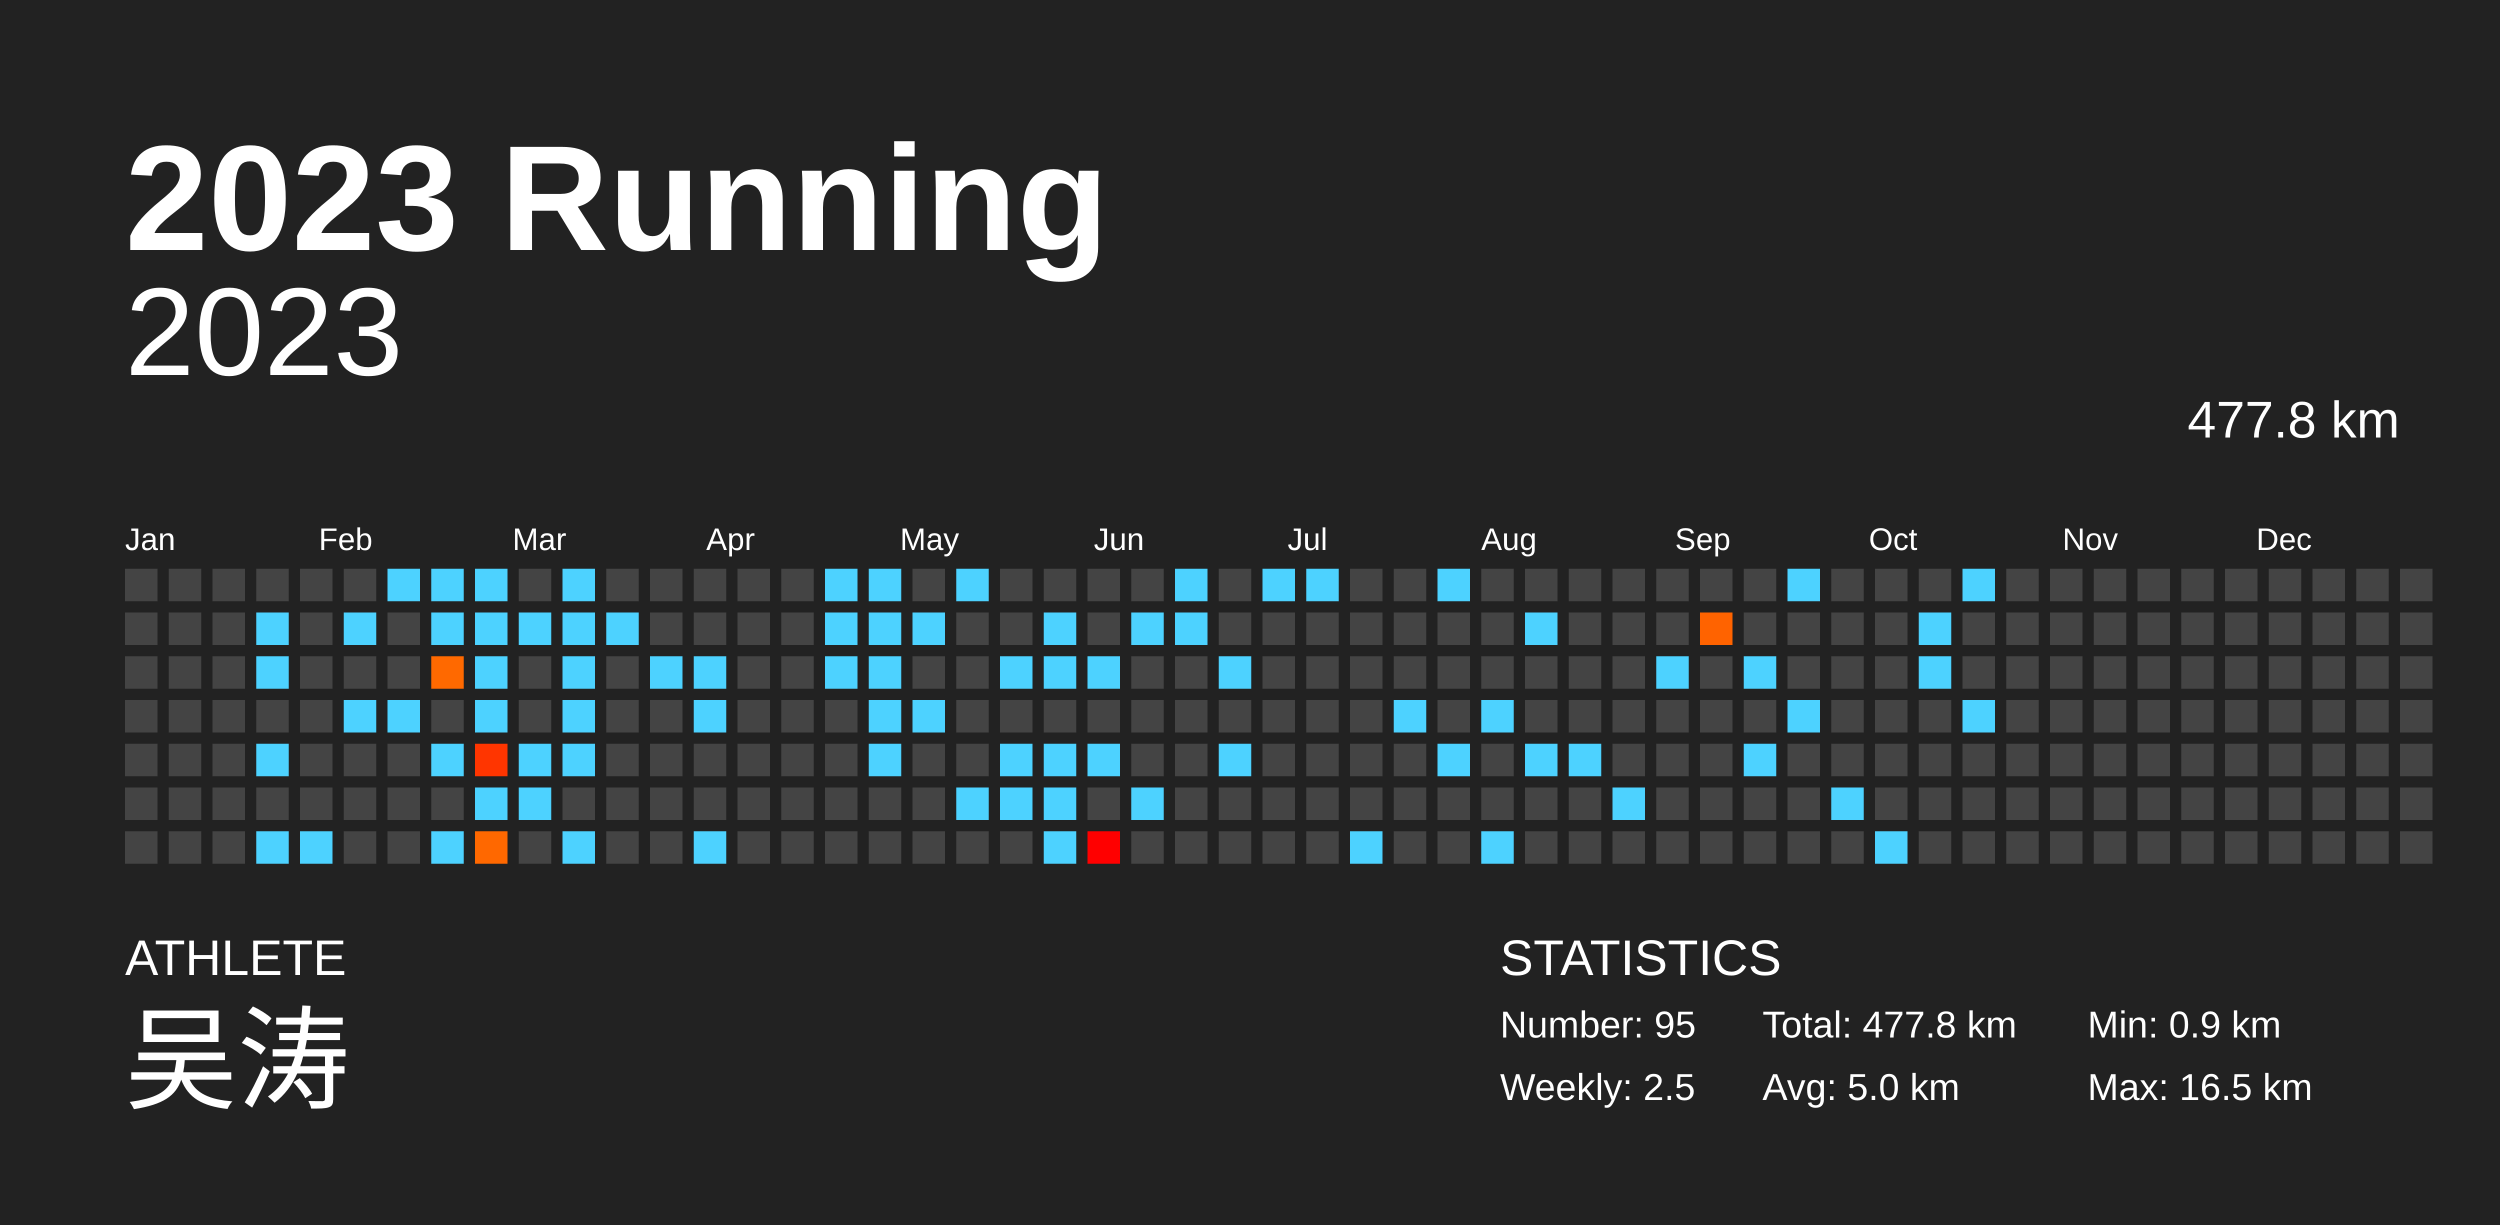
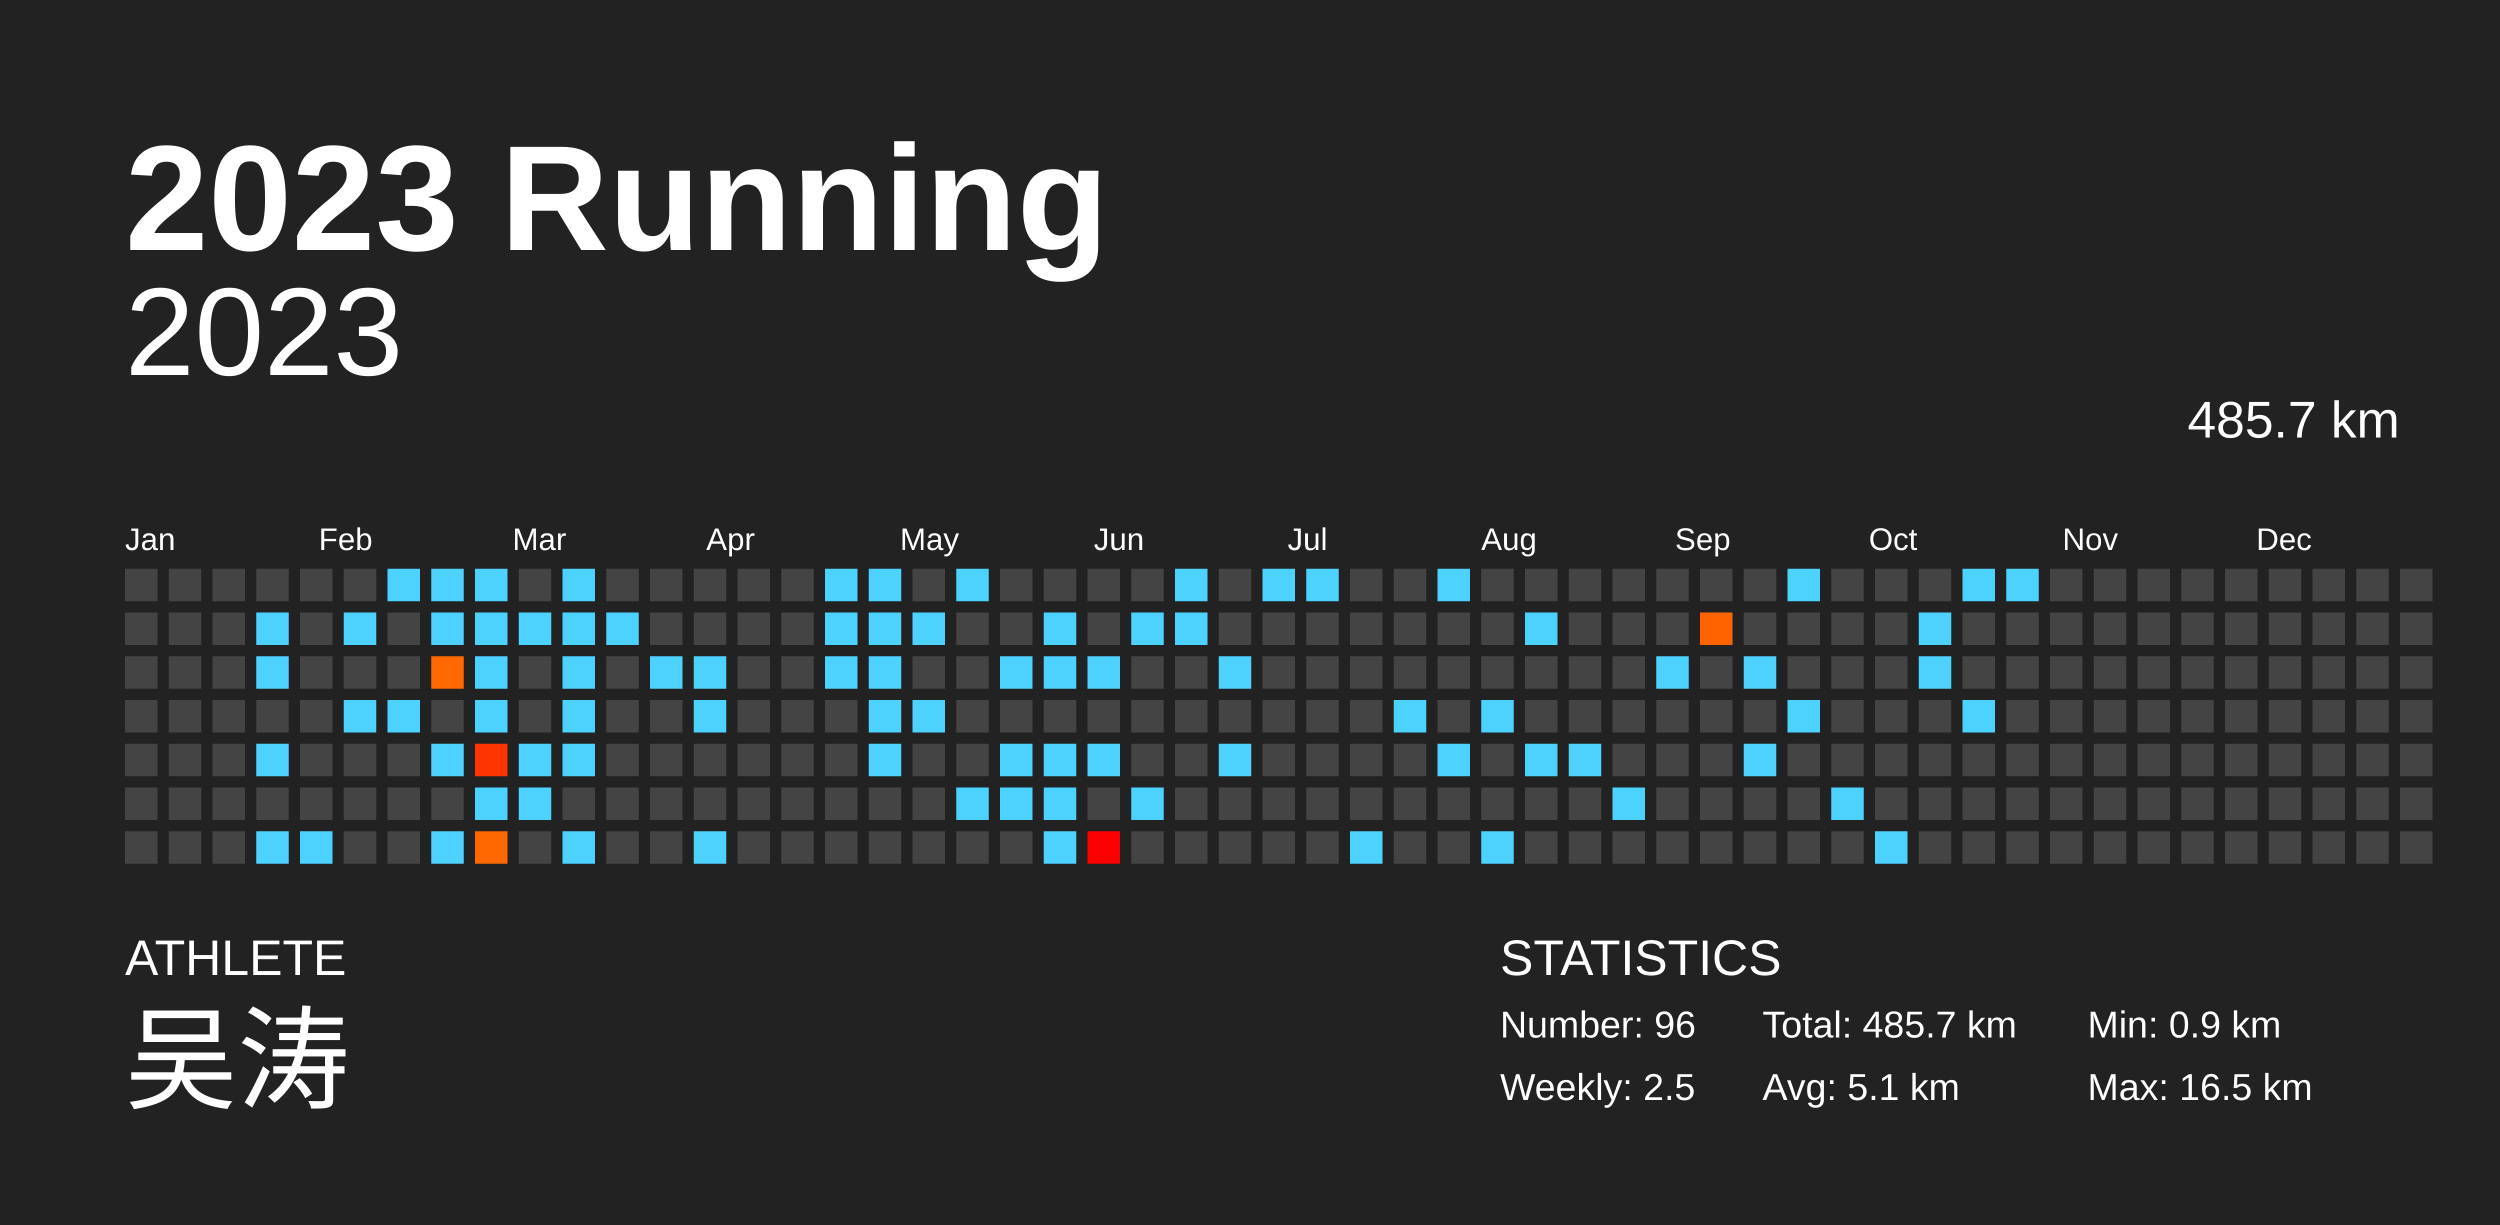
<svg xmlns="http://www.w3.org/2000/svg" baseProfile="full" height="98mm" version="1.1" viewBox="0,0,200,98" width="200mm">
  <defs />
  <rect fill="#222222" height="98" width="200" x="0" y="0" />
  <text fill="#FFFFFF" style="font-size:12px; font-family:Arial; font-weight:bold;" x="10" y="20">2023 Running</text>
  <text fill="#FFFFFF" style="font-size:4px; font-family:Arial" x="10" y="78">ATHLETE</text>
  <text fill="#FFFFFF" style="font-size:9px; font-family:Arial" x="10" y="88">吴涛</text>
  <text fill="#FFFFFF" style="font-size:4px; font-family:Arial" x="120" y="78">STATISTICS</text>
-   <text fill="#FFFFFF" style="font-size:3px; font-family:Arial" x="120" y="83">Number: 95</text>
+   <text fill="#FFFFFF" style="font-size:3px; font-family:Arial" x="120" y="83">Number: 96</text>
  <text fill="#FFFFFF" style="font-size:3px; font-family:Arial" x="120" y="88">Weekly: 2.5</text>
-   <text fill="#FFFFFF" style="font-size:3px; font-family:Arial" x="141" y="83">Total: 477.8 km</text>
-   <text fill="#FFFFFF" style="font-size:3px; font-family:Arial" x="141" y="88">Avg: 5.0 km</text>
+   <text fill="#FFFFFF" style="font-size:3px; font-family:Arial" x="141" y="83">Total: 485.7 km</text>
+   <text fill="#FFFFFF" style="font-size:3px; font-family:Arial" x="141" y="88">Avg: 5.1 km</text>
  <text fill="#FFFFFF" style="font-size:3px; font-family:Arial" x="167" y="83">Min: 0.9 km</text>
  <text fill="#FFFFFF" style="font-size:3px; font-family:Arial" x="167" y="88">Max: 16.5 km</text>
  <text alignment-baseline="hanging" fill="#FFFFFF" style="font-size:10.0px; font-family:Arial;" x="10" y="30">2023</text>
-   <text alignment-baseline="hanging" fill="#FFFFFF" style="font-size:4.125px; font-family:Arial;" x="175" y="35">477.8 km</text>
+   <text alignment-baseline="hanging" fill="#FFFFFF" style="font-size:4.125px; font-family:Arial;" x="175" y="35">485.7 km</text>
  <text fill="#FFFFFF" style="font-size:2.5px; font-family:Arial" x="10.0" y="44">Jan</text>
  <text fill="#FFFFFF" style="font-size:2.5px; font-family:Arial" x="25.5" y="44">Feb</text>
  <text fill="#FFFFFF" style="font-size:2.5px; font-family:Arial" x="41.0" y="44">Mar</text>
  <text fill="#FFFFFF" style="font-size:2.5px; font-family:Arial" x="56.5" y="44">Apr</text>
  <text fill="#FFFFFF" style="font-size:2.5px; font-family:Arial" x="72.0" y="44">May</text>
  <text fill="#FFFFFF" style="font-size:2.5px; font-family:Arial" x="87.5" y="44">Jun</text>
  <text fill="#FFFFFF" style="font-size:2.5px; font-family:Arial" x="103.0" y="44">Jul</text>
  <text fill="#FFFFFF" style="font-size:2.5px; font-family:Arial" x="118.5" y="44">Aug</text>
  <text fill="#FFFFFF" style="font-size:2.5px; font-family:Arial" x="134.0" y="44">Sep</text>
  <text fill="#FFFFFF" style="font-size:2.5px; font-family:Arial" x="149.5" y="44">Oct</text>
  <text fill="#FFFFFF" style="font-size:2.5px; font-family:Arial" x="165.0" y="44">Nov</text>
  <text fill="#FFFFFF" style="font-size:2.5px; font-family:Arial" x="180.5" y="44">Dec</text>
  <rect fill="#444444" height="2.6" width="2.6" x="10.0" y="45.5" />
  <rect fill="#444444" height="2.6" width="2.6" x="10.0" y="49.0" />
  <rect fill="#444444" height="2.6" width="2.6" x="10.0" y="52.5" />
  <rect fill="#444444" height="2.6" width="2.6" x="10.0" y="56.0" />
  <rect fill="#444444" height="2.6" width="2.6" x="10.0" y="59.5" />
  <rect fill="#444444" height="2.6" width="2.6" x="10.0" y="63.0" />
  <rect fill="#444444" height="2.6" width="2.6" x="10.0" y="66.5" />
  <rect fill="#444444" height="2.6" width="2.6" x="13.5" y="45.5" />
  <rect fill="#444444" height="2.6" width="2.6" x="13.5" y="49.0" />
  <rect fill="#444444" height="2.6" width="2.6" x="13.5" y="52.5" />
  <rect fill="#444444" height="2.6" width="2.6" x="13.5" y="56.0" />
  <rect fill="#444444" height="2.6" width="2.6" x="13.5" y="59.5" />
  <rect fill="#444444" height="2.6" width="2.6" x="13.5" y="63.0" />
  <rect fill="#444444" height="2.6" width="2.6" x="13.5" y="66.5" />
  <rect fill="#444444" height="2.6" width="2.6" x="17.0" y="45.5" />
  <rect fill="#444444" height="2.6" width="2.6" x="17.0" y="49.0" />
  <rect fill="#444444" height="2.6" width="2.6" x="17.0" y="52.5" />
  <rect fill="#444444" height="2.6" width="2.6" x="17.0" y="56.0" />
  <rect fill="#444444" height="2.6" width="2.6" x="17.0" y="59.5" />
  <rect fill="#444444" height="2.6" width="2.6" x="17.0" y="63.0" />
  <rect fill="#444444" height="2.6" width="2.6" x="17.0" y="66.5" />
  <rect fill="#444444" height="2.6" width="2.6" x="20.5" y="45.5" />
  <rect fill="#4dd2ff" height="2.6" width="2.6" x="20.5" y="49.0" />
  <rect fill="#4dd2ff" height="2.6" width="2.6" x="20.5" y="52.5" />
  <rect fill="#444444" height="2.6" width="2.6" x="20.5" y="56.0" />
  <rect fill="#4dd2ff" height="2.6" width="2.6" x="20.5" y="59.5" />
  <rect fill="#444444" height="2.6" width="2.6" x="20.5" y="63.0" />
  <rect fill="#4dd2ff" height="2.6" width="2.6" x="20.5" y="66.5" />
  <rect fill="#444444" height="2.6" width="2.6" x="24.0" y="45.5" />
  <rect fill="#444444" height="2.6" width="2.6" x="24.0" y="49.0" />
  <rect fill="#444444" height="2.6" width="2.6" x="24.0" y="52.5" />
  <rect fill="#444444" height="2.6" width="2.6" x="24.0" y="56.0" />
  <rect fill="#444444" height="2.6" width="2.6" x="24.0" y="59.5" />
  <rect fill="#444444" height="2.6" width="2.6" x="24.0" y="63.0" />
  <rect fill="#4dd2ff" height="2.6" width="2.6" x="24.0" y="66.5" />
  <rect fill="#444444" height="2.6" width="2.6" x="27.5" y="45.5" />
  <rect fill="#4dd2ff" height="2.6" width="2.6" x="27.5" y="49.0" />
  <rect fill="#444444" height="2.6" width="2.6" x="27.5" y="52.5" />
  <rect fill="#4dd2ff" height="2.6" width="2.6" x="27.5" y="56.0" />
  <rect fill="#444444" height="2.6" width="2.6" x="27.5" y="59.5" />
  <rect fill="#444444" height="2.6" width="2.6" x="27.5" y="63.0" />
  <rect fill="#444444" height="2.6" width="2.6" x="27.5" y="66.5" />
  <rect fill="#4dd2ff" height="2.6" width="2.6" x="31.0" y="45.5" />
  <rect fill="#444444" height="2.6" width="2.6" x="31.0" y="49.0" />
  <rect fill="#444444" height="2.6" width="2.6" x="31.0" y="52.5" />
  <rect fill="#4dd2ff" height="2.6" width="2.6" x="31.0" y="56.0" />
  <rect fill="#444444" height="2.6" width="2.6" x="31.0" y="59.5" />
  <rect fill="#444444" height="2.6" width="2.6" x="31.0" y="63.0" />
  <rect fill="#444444" height="2.6" width="2.6" x="31.0" y="66.5" />
  <rect fill="#4dd2ff" height="2.6" width="2.6" x="34.5" y="45.5" />
  <rect fill="#4dd2ff" height="2.6" width="2.6" x="34.5" y="49.0" />
  <rect fill="#ff6900" height="2.6" width="2.6" x="34.5" y="52.5" />
  <rect fill="#444444" height="2.6" width="2.6" x="34.5" y="56.0" />
  <rect fill="#4dd2ff" height="2.6" width="2.6" x="34.5" y="59.5" />
  <rect fill="#444444" height="2.6" width="2.6" x="34.5" y="63.0" />
  <rect fill="#4dd2ff" height="2.6" width="2.6" x="34.5" y="66.5" />
  <rect fill="#4dd2ff" height="2.6" width="2.6" x="38.0" y="45.5" />
  <rect fill="#4dd2ff" height="2.6" width="2.6" x="38.0" y="49.0" />
  <rect fill="#4dd2ff" height="2.6" width="2.6" x="38.0" y="52.5" />
  <rect fill="#4dd2ff" height="2.6" width="2.6" x="38.0" y="56.0" />
  <rect fill="#ff3500" height="2.6" width="2.6" x="38.0" y="59.5" />
  <rect fill="#4dd2ff" height="2.6" width="2.6" x="38.0" y="63.0" />
  <rect fill="#ff6800" height="2.6" width="2.6" x="38.0" y="66.5" />
  <rect fill="#444444" height="2.6" width="2.6" x="41.5" y="45.5" />
  <rect fill="#4dd2ff" height="2.6" width="2.6" x="41.5" y="49.0" />
  <rect fill="#444444" height="2.6" width="2.6" x="41.5" y="52.5" />
  <rect fill="#444444" height="2.6" width="2.6" x="41.5" y="56.0" />
  <rect fill="#4dd2ff" height="2.6" width="2.6" x="41.5" y="59.5" />
  <rect fill="#4dd2ff" height="2.6" width="2.6" x="41.5" y="63.0" />
  <rect fill="#444444" height="2.6" width="2.6" x="41.5" y="66.5" />
  <rect fill="#4dd2ff" height="2.6" width="2.6" x="45.0" y="45.5" />
  <rect fill="#4dd2ff" height="2.6" width="2.6" x="45.0" y="49.0" />
  <rect fill="#4dd2ff" height="2.6" width="2.6" x="45.0" y="52.5" />
  <rect fill="#4dd2ff" height="2.6" width="2.6" x="45.0" y="56.0" />
  <rect fill="#4dd2ff" height="2.6" width="2.6" x="45.0" y="59.5" />
  <rect fill="#444444" height="2.6" width="2.6" x="45.0" y="63.0" />
  <rect fill="#4dd2ff" height="2.6" width="2.6" x="45.0" y="66.5" />
  <rect fill="#444444" height="2.6" width="2.6" x="48.5" y="45.5" />
  <rect fill="#4dd2ff" height="2.6" width="2.6" x="48.5" y="49.0" />
  <rect fill="#444444" height="2.6" width="2.6" x="48.5" y="52.5" />
  <rect fill="#444444" height="2.6" width="2.6" x="48.5" y="56.0" />
  <rect fill="#444444" height="2.6" width="2.6" x="48.5" y="59.5" />
  <rect fill="#444444" height="2.6" width="2.6" x="48.5" y="63.0" />
  <rect fill="#444444" height="2.6" width="2.6" x="48.5" y="66.5" />
  <rect fill="#444444" height="2.6" width="2.6" x="52.0" y="45.5" />
  <rect fill="#444444" height="2.6" width="2.6" x="52.0" y="49.0" />
  <rect fill="#4dd2ff" height="2.6" width="2.6" x="52.0" y="52.5" />
  <rect fill="#444444" height="2.6" width="2.6" x="52.0" y="56.0" />
  <rect fill="#444444" height="2.6" width="2.6" x="52.0" y="59.5" />
  <rect fill="#444444" height="2.6" width="2.6" x="52.0" y="63.0" />
  <rect fill="#444444" height="2.6" width="2.6" x="52.0" y="66.5" />
  <rect fill="#444444" height="2.6" width="2.6" x="55.5" y="45.5" />
  <rect fill="#444444" height="2.6" width="2.6" x="55.5" y="49.0" />
  <rect fill="#4dd2ff" height="2.6" width="2.6" x="55.5" y="52.5" />
  <rect fill="#4dd2ff" height="2.6" width="2.6" x="55.5" y="56.0" />
  <rect fill="#444444" height="2.6" width="2.6" x="55.5" y="59.5" />
  <rect fill="#444444" height="2.6" width="2.6" x="55.5" y="63.0" />
  <rect fill="#4dd2ff" height="2.6" width="2.6" x="55.5" y="66.5" />
  <rect fill="#444444" height="2.6" width="2.6" x="59.0" y="45.5" />
  <rect fill="#444444" height="2.6" width="2.6" x="59.0" y="49.0" />
  <rect fill="#444444" height="2.6" width="2.6" x="59.0" y="52.5" />
  <rect fill="#444444" height="2.6" width="2.6" x="59.0" y="56.0" />
  <rect fill="#444444" height="2.6" width="2.6" x="59.0" y="59.5" />
  <rect fill="#444444" height="2.6" width="2.6" x="59.0" y="63.0" />
  <rect fill="#444444" height="2.6" width="2.6" x="59.0" y="66.5" />
  <rect fill="#444444" height="2.6" width="2.6" x="62.5" y="45.5" />
  <rect fill="#444444" height="2.6" width="2.6" x="62.5" y="49.0" />
  <rect fill="#444444" height="2.6" width="2.6" x="62.5" y="52.5" />
  <rect fill="#444444" height="2.6" width="2.6" x="62.5" y="56.0" />
  <rect fill="#444444" height="2.6" width="2.6" x="62.5" y="59.5" />
  <rect fill="#444444" height="2.6" width="2.6" x="62.5" y="63.0" />
  <rect fill="#444444" height="2.6" width="2.6" x="62.5" y="66.5" />
  <rect fill="#4dd2ff" height="2.6" width="2.6" x="66.0" y="45.5" />
  <rect fill="#4dd2ff" height="2.6" width="2.6" x="66.0" y="49.0" />
  <rect fill="#4dd2ff" height="2.6" width="2.6" x="66.0" y="52.5" />
  <rect fill="#444444" height="2.6" width="2.6" x="66.0" y="56.0" />
  <rect fill="#444444" height="2.6" width="2.6" x="66.0" y="59.5" />
  <rect fill="#444444" height="2.6" width="2.6" x="66.0" y="63.0" />
  <rect fill="#444444" height="2.6" width="2.6" x="66.0" y="66.5" />
  <rect fill="#4dd2ff" height="2.6" width="2.6" x="69.5" y="45.5" />
  <rect fill="#4dd2ff" height="2.6" width="2.6" x="69.5" y="49.0" />
  <rect fill="#4dd2ff" height="2.6" width="2.6" x="69.5" y="52.5" />
  <rect fill="#4dd2ff" height="2.6" width="2.6" x="69.5" y="56.0" />
  <rect fill="#4dd2ff" height="2.6" width="2.6" x="69.5" y="59.5" />
  <rect fill="#444444" height="2.6" width="2.6" x="69.5" y="63.0" />
  <rect fill="#444444" height="2.6" width="2.6" x="69.5" y="66.5" />
  <rect fill="#444444" height="2.6" width="2.6" x="73.0" y="45.5" />
  <rect fill="#4dd2ff" height="2.6" width="2.6" x="73.0" y="49.0" />
  <rect fill="#444444" height="2.6" width="2.6" x="73.0" y="52.5" />
  <rect fill="#4dd2ff" height="2.6" width="2.6" x="73.0" y="56.0" />
  <rect fill="#444444" height="2.6" width="2.6" x="73.0" y="59.5" />
  <rect fill="#444444" height="2.6" width="2.6" x="73.0" y="63.0" />
  <rect fill="#444444" height="2.6" width="2.6" x="73.0" y="66.5" />
  <rect fill="#4dd2ff" height="2.6" width="2.6" x="76.5" y="45.5" />
  <rect fill="#444444" height="2.6" width="2.6" x="76.5" y="49.0" />
  <rect fill="#444444" height="2.6" width="2.6" x="76.5" y="52.5" />
  <rect fill="#444444" height="2.6" width="2.6" x="76.5" y="56.0" />
  <rect fill="#444444" height="2.6" width="2.6" x="76.5" y="59.5" />
  <rect fill="#4dd2ff" height="2.6" width="2.6" x="76.5" y="63.0" />
  <rect fill="#444444" height="2.6" width="2.6" x="76.5" y="66.5" />
  <rect fill="#444444" height="2.6" width="2.6" x="80.0" y="45.5" />
  <rect fill="#444444" height="2.6" width="2.6" x="80.0" y="49.0" />
  <rect fill="#4dd2ff" height="2.6" width="2.6" x="80.0" y="52.5" />
  <rect fill="#444444" height="2.6" width="2.6" x="80.0" y="56.0" />
  <rect fill="#4dd2ff" height="2.6" width="2.6" x="80.0" y="59.5" />
  <rect fill="#4dd2ff" height="2.6" width="2.6" x="80.0" y="63.0" />
  <rect fill="#444444" height="2.6" width="2.6" x="80.0" y="66.5" />
  <rect fill="#444444" height="2.6" width="2.6" x="83.5" y="45.5" />
  <rect fill="#4dd2ff" height="2.6" width="2.6" x="83.5" y="49.0" />
  <rect fill="#4dd2ff" height="2.6" width="2.6" x="83.5" y="52.5" />
  <rect fill="#444444" height="2.6" width="2.6" x="83.5" y="56.0" />
  <rect fill="#4dd2ff" height="2.6" width="2.6" x="83.5" y="59.5" />
  <rect fill="#4dd2ff" height="2.6" width="2.6" x="83.5" y="63.0" />
  <rect fill="#4dd2ff" height="2.6" width="2.6" x="83.5" y="66.5" />
  <rect fill="#444444" height="2.6" width="2.6" x="87.0" y="45.5" />
  <rect fill="#444444" height="2.6" width="2.6" x="87.0" y="49.0" />
  <rect fill="#4dd2ff" height="2.6" width="2.6" x="87.0" y="52.5" />
  <rect fill="#444444" height="2.6" width="2.6" x="87.0" y="56.0" />
  <rect fill="#4dd2ff" height="2.6" width="2.6" x="87.0" y="59.5" />
  <rect fill="#444444" height="2.6" width="2.6" x="87.0" y="63.0" />
  <rect fill="#ff0000" height="2.6" width="2.6" x="87.0" y="66.5" />
  <rect fill="#444444" height="2.6" width="2.6" x="90.5" y="45.5" />
  <rect fill="#4dd2ff" height="2.6" width="2.6" x="90.5" y="49.0" />
  <rect fill="#444444" height="2.6" width="2.6" x="90.5" y="52.5" />
  <rect fill="#444444" height="2.6" width="2.6" x="90.5" y="56.0" />
  <rect fill="#444444" height="2.6" width="2.6" x="90.5" y="59.5" />
  <rect fill="#4dd2ff" height="2.6" width="2.6" x="90.5" y="63.0" />
  <rect fill="#444444" height="2.6" width="2.6" x="90.5" y="66.5" />
  <rect fill="#4dd2ff" height="2.6" width="2.6" x="94.0" y="45.5" />
  <rect fill="#4dd2ff" height="2.6" width="2.6" x="94.0" y="49.0" />
  <rect fill="#444444" height="2.6" width="2.6" x="94.0" y="52.5" />
  <rect fill="#444444" height="2.6" width="2.6" x="94.0" y="56.0" />
  <rect fill="#444444" height="2.6" width="2.6" x="94.0" y="59.5" />
  <rect fill="#444444" height="2.6" width="2.6" x="94.0" y="63.0" />
  <rect fill="#444444" height="2.6" width="2.6" x="94.0" y="66.5" />
  <rect fill="#444444" height="2.6" width="2.6" x="97.5" y="45.5" />
  <rect fill="#444444" height="2.6" width="2.6" x="97.5" y="49.0" />
  <rect fill="#4dd2ff" height="2.6" width="2.6" x="97.5" y="52.5" />
  <rect fill="#444444" height="2.6" width="2.6" x="97.5" y="56.0" />
  <rect fill="#4dd2ff" height="2.6" width="2.6" x="97.5" y="59.5" />
  <rect fill="#444444" height="2.6" width="2.6" x="97.5" y="63.0" />
  <rect fill="#444444" height="2.6" width="2.6" x="97.5" y="66.5" />
  <rect fill="#4dd2ff" height="2.6" width="2.6" x="101.0" y="45.5" />
  <rect fill="#444444" height="2.6" width="2.6" x="101.0" y="49.0" />
  <rect fill="#444444" height="2.6" width="2.6" x="101.0" y="52.5" />
  <rect fill="#444444" height="2.6" width="2.6" x="101.0" y="56.0" />
  <rect fill="#444444" height="2.6" width="2.6" x="101.0" y="59.5" />
  <rect fill="#444444" height="2.6" width="2.6" x="101.0" y="63.0" />
  <rect fill="#444444" height="2.6" width="2.6" x="101.0" y="66.5" />
  <rect fill="#4dd2ff" height="2.6" width="2.6" x="104.5" y="45.5" />
  <rect fill="#444444" height="2.6" width="2.6" x="104.5" y="49.0" />
  <rect fill="#444444" height="2.6" width="2.6" x="104.5" y="52.5" />
  <rect fill="#444444" height="2.6" width="2.6" x="104.5" y="56.0" />
  <rect fill="#444444" height="2.6" width="2.6" x="104.5" y="59.5" />
  <rect fill="#444444" height="2.6" width="2.6" x="104.5" y="63.0" />
  <rect fill="#444444" height="2.6" width="2.6" x="104.5" y="66.5" />
  <rect fill="#444444" height="2.6" width="2.6" x="108.0" y="45.5" />
  <rect fill="#444444" height="2.6" width="2.6" x="108.0" y="49.0" />
  <rect fill="#444444" height="2.6" width="2.6" x="108.0" y="52.5" />
  <rect fill="#444444" height="2.6" width="2.6" x="108.0" y="56.0" />
  <rect fill="#444444" height="2.6" width="2.6" x="108.0" y="59.5" />
  <rect fill="#444444" height="2.6" width="2.6" x="108.0" y="63.0" />
  <rect fill="#4dd2ff" height="2.6" width="2.6" x="108.0" y="66.5" />
  <rect fill="#444444" height="2.6" width="2.6" x="111.5" y="45.5" />
  <rect fill="#444444" height="2.6" width="2.6" x="111.5" y="49.0" />
  <rect fill="#444444" height="2.6" width="2.6" x="111.5" y="52.5" />
  <rect fill="#4dd2ff" height="2.6" width="2.6" x="111.5" y="56.0" />
  <rect fill="#444444" height="2.6" width="2.6" x="111.5" y="59.5" />
  <rect fill="#444444" height="2.6" width="2.6" x="111.5" y="63.0" />
  <rect fill="#444444" height="2.6" width="2.6" x="111.5" y="66.5" />
  <rect fill="#4dd2ff" height="2.6" width="2.6" x="115.0" y="45.5" />
  <rect fill="#444444" height="2.6" width="2.6" x="115.0" y="49.0" />
  <rect fill="#444444" height="2.6" width="2.6" x="115.0" y="52.5" />
  <rect fill="#444444" height="2.6" width="2.6" x="115.0" y="56.0" />
  <rect fill="#4dd2ff" height="2.6" width="2.6" x="115.0" y="59.5" />
  <rect fill="#444444" height="2.6" width="2.6" x="115.0" y="63.0" />
  <rect fill="#444444" height="2.6" width="2.6" x="115.0" y="66.5" />
  <rect fill="#444444" height="2.6" width="2.6" x="118.5" y="45.5" />
  <rect fill="#444444" height="2.6" width="2.6" x="118.5" y="49.0" />
  <rect fill="#444444" height="2.6" width="2.6" x="118.5" y="52.5" />
  <rect fill="#4dd2ff" height="2.6" width="2.6" x="118.5" y="56.0" />
  <rect fill="#444444" height="2.6" width="2.6" x="118.5" y="59.5" />
  <rect fill="#444444" height="2.6" width="2.6" x="118.5" y="63.0" />
  <rect fill="#4dd2ff" height="2.6" width="2.6" x="118.5" y="66.5" />
  <rect fill="#444444" height="2.6" width="2.6" x="122.0" y="45.5" />
  <rect fill="#4dd2ff" height="2.6" width="2.6" x="122.0" y="49.0" />
  <rect fill="#444444" height="2.6" width="2.6" x="122.0" y="52.5" />
  <rect fill="#444444" height="2.6" width="2.6" x="122.0" y="56.0" />
  <rect fill="#4dd2ff" height="2.6" width="2.6" x="122.0" y="59.5" />
  <rect fill="#444444" height="2.6" width="2.6" x="122.0" y="63.0" />
  <rect fill="#444444" height="2.6" width="2.6" x="122.0" y="66.5" />
  <rect fill="#444444" height="2.6" width="2.6" x="125.5" y="45.5" />
  <rect fill="#444444" height="2.6" width="2.6" x="125.5" y="49.0" />
  <rect fill="#444444" height="2.6" width="2.6" x="125.5" y="52.5" />
  <rect fill="#444444" height="2.6" width="2.6" x="125.5" y="56.0" />
  <rect fill="#4dd2ff" height="2.6" width="2.6" x="125.5" y="59.5" />
  <rect fill="#444444" height="2.6" width="2.6" x="125.5" y="63.0" />
  <rect fill="#444444" height="2.6" width="2.6" x="125.5" y="66.5" />
  <rect fill="#444444" height="2.6" width="2.6" x="129.0" y="45.5" />
  <rect fill="#444444" height="2.6" width="2.6" x="129.0" y="49.0" />
  <rect fill="#444444" height="2.6" width="2.6" x="129.0" y="52.5" />
  <rect fill="#444444" height="2.6" width="2.6" x="129.0" y="56.0" />
  <rect fill="#444444" height="2.6" width="2.6" x="129.0" y="59.5" />
  <rect fill="#4dd2ff" height="2.6" width="2.6" x="129.0" y="63.0" />
  <rect fill="#444444" height="2.6" width="2.6" x="129.0" y="66.5" />
  <rect fill="#444444" height="2.6" width="2.6" x="132.5" y="45.5" />
  <rect fill="#444444" height="2.6" width="2.6" x="132.5" y="49.0" />
  <rect fill="#4dd2ff" height="2.6" width="2.6" x="132.5" y="52.5" />
  <rect fill="#444444" height="2.6" width="2.6" x="132.5" y="56.0" />
  <rect fill="#444444" height="2.6" width="2.6" x="132.5" y="59.5" />
  <rect fill="#444444" height="2.6" width="2.6" x="132.5" y="63.0" />
  <rect fill="#444444" height="2.6" width="2.6" x="132.5" y="66.5" />
  <rect fill="#444444" height="2.6" width="2.6" x="136.0" y="45.5" />
  <rect fill="#ff6300" height="2.6" width="2.6" x="136.0" y="49.0" />
  <rect fill="#444444" height="2.6" width="2.6" x="136.0" y="52.5" />
  <rect fill="#444444" height="2.6" width="2.6" x="136.0" y="56.0" />
  <rect fill="#444444" height="2.6" width="2.6" x="136.0" y="59.5" />
  <rect fill="#444444" height="2.6" width="2.6" x="136.0" y="63.0" />
  <rect fill="#444444" height="2.6" width="2.6" x="136.0" y="66.5" />
  <rect fill="#444444" height="2.6" width="2.6" x="139.5" y="45.5" />
  <rect fill="#444444" height="2.6" width="2.6" x="139.5" y="49.0" />
  <rect fill="#4dd2ff" height="2.6" width="2.6" x="139.5" y="52.5" />
  <rect fill="#444444" height="2.6" width="2.6" x="139.5" y="56.0" />
  <rect fill="#4dd2ff" height="2.6" width="2.6" x="139.5" y="59.5" />
  <rect fill="#444444" height="2.6" width="2.6" x="139.5" y="63.0" />
  <rect fill="#444444" height="2.6" width="2.6" x="139.5" y="66.5" />
  <rect fill="#4dd2ff" height="2.6" width="2.6" x="143.0" y="45.5" />
  <rect fill="#444444" height="2.6" width="2.6" x="143.0" y="49.0" />
  <rect fill="#444444" height="2.6" width="2.6" x="143.0" y="52.5" />
  <rect fill="#4dd2ff" height="2.6" width="2.6" x="143.0" y="56.0" />
  <rect fill="#444444" height="2.6" width="2.6" x="143.0" y="59.5" />
  <rect fill="#444444" height="2.6" width="2.6" x="143.0" y="63.0" />
  <rect fill="#444444" height="2.6" width="2.6" x="143.0" y="66.5" />
  <rect fill="#444444" height="2.6" width="2.6" x="146.5" y="45.5" />
  <rect fill="#444444" height="2.6" width="2.6" x="146.5" y="49.0" />
  <rect fill="#444444" height="2.6" width="2.6" x="146.5" y="52.5" />
  <rect fill="#444444" height="2.6" width="2.6" x="146.5" y="56.0" />
  <rect fill="#444444" height="2.6" width="2.6" x="146.5" y="59.5" />
  <rect fill="#4dd2ff" height="2.6" width="2.6" x="146.5" y="63.0" />
  <rect fill="#444444" height="2.6" width="2.6" x="146.5" y="66.5" />
  <rect fill="#444444" height="2.6" width="2.6" x="150.0" y="45.5" />
  <rect fill="#444444" height="2.6" width="2.6" x="150.0" y="49.0" />
  <rect fill="#444444" height="2.6" width="2.6" x="150.0" y="52.5" />
  <rect fill="#444444" height="2.6" width="2.6" x="150.0" y="56.0" />
  <rect fill="#444444" height="2.6" width="2.6" x="150.0" y="59.5" />
  <rect fill="#444444" height="2.6" width="2.6" x="150.0" y="63.0" />
  <rect fill="#4dd2ff" height="2.6" width="2.6" x="150.0" y="66.5" />
  <rect fill="#444444" height="2.6" width="2.6" x="153.5" y="45.5" />
  <rect fill="#4dd2ff" height="2.6" width="2.6" x="153.5" y="49.0" />
  <rect fill="#4dd2ff" height="2.6" width="2.6" x="153.5" y="52.5" />
  <rect fill="#444444" height="2.6" width="2.6" x="153.5" y="56.0" />
  <rect fill="#444444" height="2.6" width="2.6" x="153.5" y="59.5" />
  <rect fill="#444444" height="2.6" width="2.6" x="153.5" y="63.0" />
  <rect fill="#444444" height="2.6" width="2.6" x="153.5" y="66.5" />
  <rect fill="#4dd2ff" height="2.6" width="2.6" x="157.0" y="45.5" />
  <rect fill="#444444" height="2.6" width="2.6" x="157.0" y="49.0" />
  <rect fill="#444444" height="2.6" width="2.6" x="157.0" y="52.5" />
  <rect fill="#4dd2ff" height="2.6" width="2.6" x="157.0" y="56.0" />
  <rect fill="#444444" height="2.6" width="2.6" x="157.0" y="59.5" />
  <rect fill="#444444" height="2.6" width="2.6" x="157.0" y="63.0" />
  <rect fill="#444444" height="2.6" width="2.6" x="157.0" y="66.5" />
-   <rect fill="#444444" height="2.6" width="2.6" x="160.5" y="45.5" />
+   <rect fill="#4dd2ff" height="2.6" width="2.6" x="160.5" y="45.5" />
  <rect fill="#444444" height="2.6" width="2.6" x="160.5" y="49.0" />
  <rect fill="#444444" height="2.6" width="2.6" x="160.5" y="52.5" />
  <rect fill="#444444" height="2.6" width="2.6" x="160.5" y="56.0" />
  <rect fill="#444444" height="2.6" width="2.6" x="160.5" y="59.5" />
  <rect fill="#444444" height="2.6" width="2.6" x="160.5" y="63.0" />
  <rect fill="#444444" height="2.6" width="2.6" x="160.5" y="66.5" />
  <rect fill="#444444" height="2.6" width="2.6" x="164.0" y="45.5" />
  <rect fill="#444444" height="2.6" width="2.6" x="164.0" y="49.0" />
  <rect fill="#444444" height="2.6" width="2.6" x="164.0" y="52.5" />
  <rect fill="#444444" height="2.6" width="2.6" x="164.0" y="56.0" />
  <rect fill="#444444" height="2.6" width="2.6" x="164.0" y="59.5" />
  <rect fill="#444444" height="2.6" width="2.6" x="164.0" y="63.0" />
  <rect fill="#444444" height="2.6" width="2.6" x="164.0" y="66.5" />
  <rect fill="#444444" height="2.6" width="2.6" x="167.5" y="45.5" />
  <rect fill="#444444" height="2.6" width="2.6" x="167.5" y="49.0" />
  <rect fill="#444444" height="2.6" width="2.6" x="167.5" y="52.5" />
  <rect fill="#444444" height="2.6" width="2.6" x="167.5" y="56.0" />
  <rect fill="#444444" height="2.6" width="2.6" x="167.5" y="59.5" />
  <rect fill="#444444" height="2.6" width="2.6" x="167.5" y="63.0" />
  <rect fill="#444444" height="2.6" width="2.6" x="167.5" y="66.5" />
  <rect fill="#444444" height="2.6" width="2.6" x="171.0" y="45.5" />
  <rect fill="#444444" height="2.6" width="2.6" x="171.0" y="49.0" />
  <rect fill="#444444" height="2.6" width="2.6" x="171.0" y="52.5" />
  <rect fill="#444444" height="2.6" width="2.6" x="171.0" y="56.0" />
  <rect fill="#444444" height="2.6" width="2.6" x="171.0" y="59.5" />
  <rect fill="#444444" height="2.6" width="2.6" x="171.0" y="63.0" />
  <rect fill="#444444" height="2.6" width="2.6" x="171.0" y="66.5" />
  <rect fill="#444444" height="2.6" width="2.6" x="174.5" y="45.5" />
  <rect fill="#444444" height="2.6" width="2.6" x="174.5" y="49.0" />
  <rect fill="#444444" height="2.6" width="2.6" x="174.5" y="52.5" />
  <rect fill="#444444" height="2.6" width="2.6" x="174.5" y="56.0" />
  <rect fill="#444444" height="2.6" width="2.6" x="174.5" y="59.5" />
  <rect fill="#444444" height="2.6" width="2.6" x="174.5" y="63.0" />
  <rect fill="#444444" height="2.6" width="2.6" x="174.5" y="66.5" />
  <rect fill="#444444" height="2.6" width="2.6" x="178.0" y="45.5" />
  <rect fill="#444444" height="2.6" width="2.6" x="178.0" y="49.0" />
  <rect fill="#444444" height="2.6" width="2.6" x="178.0" y="52.5" />
  <rect fill="#444444" height="2.6" width="2.6" x="178.0" y="56.0" />
  <rect fill="#444444" height="2.6" width="2.6" x="178.0" y="59.5" />
  <rect fill="#444444" height="2.6" width="2.6" x="178.0" y="63.0" />
  <rect fill="#444444" height="2.6" width="2.6" x="178.0" y="66.5" />
  <rect fill="#444444" height="2.6" width="2.6" x="181.5" y="45.5" />
  <rect fill="#444444" height="2.6" width="2.6" x="181.5" y="49.0" />
  <rect fill="#444444" height="2.6" width="2.6" x="181.5" y="52.5" />
  <rect fill="#444444" height="2.6" width="2.6" x="181.5" y="56.0" />
  <rect fill="#444444" height="2.6" width="2.6" x="181.5" y="59.5" />
  <rect fill="#444444" height="2.6" width="2.6" x="181.5" y="63.0" />
  <rect fill="#444444" height="2.6" width="2.6" x="181.5" y="66.5" />
  <rect fill="#444444" height="2.6" width="2.6" x="185.0" y="45.5" />
  <rect fill="#444444" height="2.6" width="2.6" x="185.0" y="49.0" />
  <rect fill="#444444" height="2.6" width="2.6" x="185.0" y="52.5" />
  <rect fill="#444444" height="2.6" width="2.6" x="185.0" y="56.0" />
  <rect fill="#444444" height="2.6" width="2.6" x="185.0" y="59.5" />
  <rect fill="#444444" height="2.6" width="2.6" x="185.0" y="63.0" />
  <rect fill="#444444" height="2.6" width="2.6" x="185.0" y="66.5" />
  <rect fill="#444444" height="2.6" width="2.6" x="188.5" y="45.5" />
  <rect fill="#444444" height="2.6" width="2.6" x="188.5" y="49.0" />
  <rect fill="#444444" height="2.6" width="2.6" x="188.5" y="52.5" />
  <rect fill="#444444" height="2.6" width="2.6" x="188.5" y="56.0" />
  <rect fill="#444444" height="2.6" width="2.6" x="188.5" y="59.5" />
  <rect fill="#444444" height="2.6" width="2.6" x="188.5" y="63.0" />
  <rect fill="#444444" height="2.6" width="2.6" x="188.5" y="66.5" />
  <rect fill="#444444" height="2.6" width="2.6" x="192.0" y="45.5" />
  <rect fill="#444444" height="2.6" width="2.6" x="192.0" y="49.0" />
  <rect fill="#444444" height="2.6" width="2.6" x="192.0" y="52.5" />
  <rect fill="#444444" height="2.6" width="2.6" x="192.0" y="56.0" />
  <rect fill="#444444" height="2.6" width="2.6" x="192.0" y="59.5" />
  <rect fill="#444444" height="2.6" width="2.6" x="192.0" y="63.0" />
  <rect fill="#444444" height="2.6" width="2.6" x="192.0" y="66.5" />
</svg>
